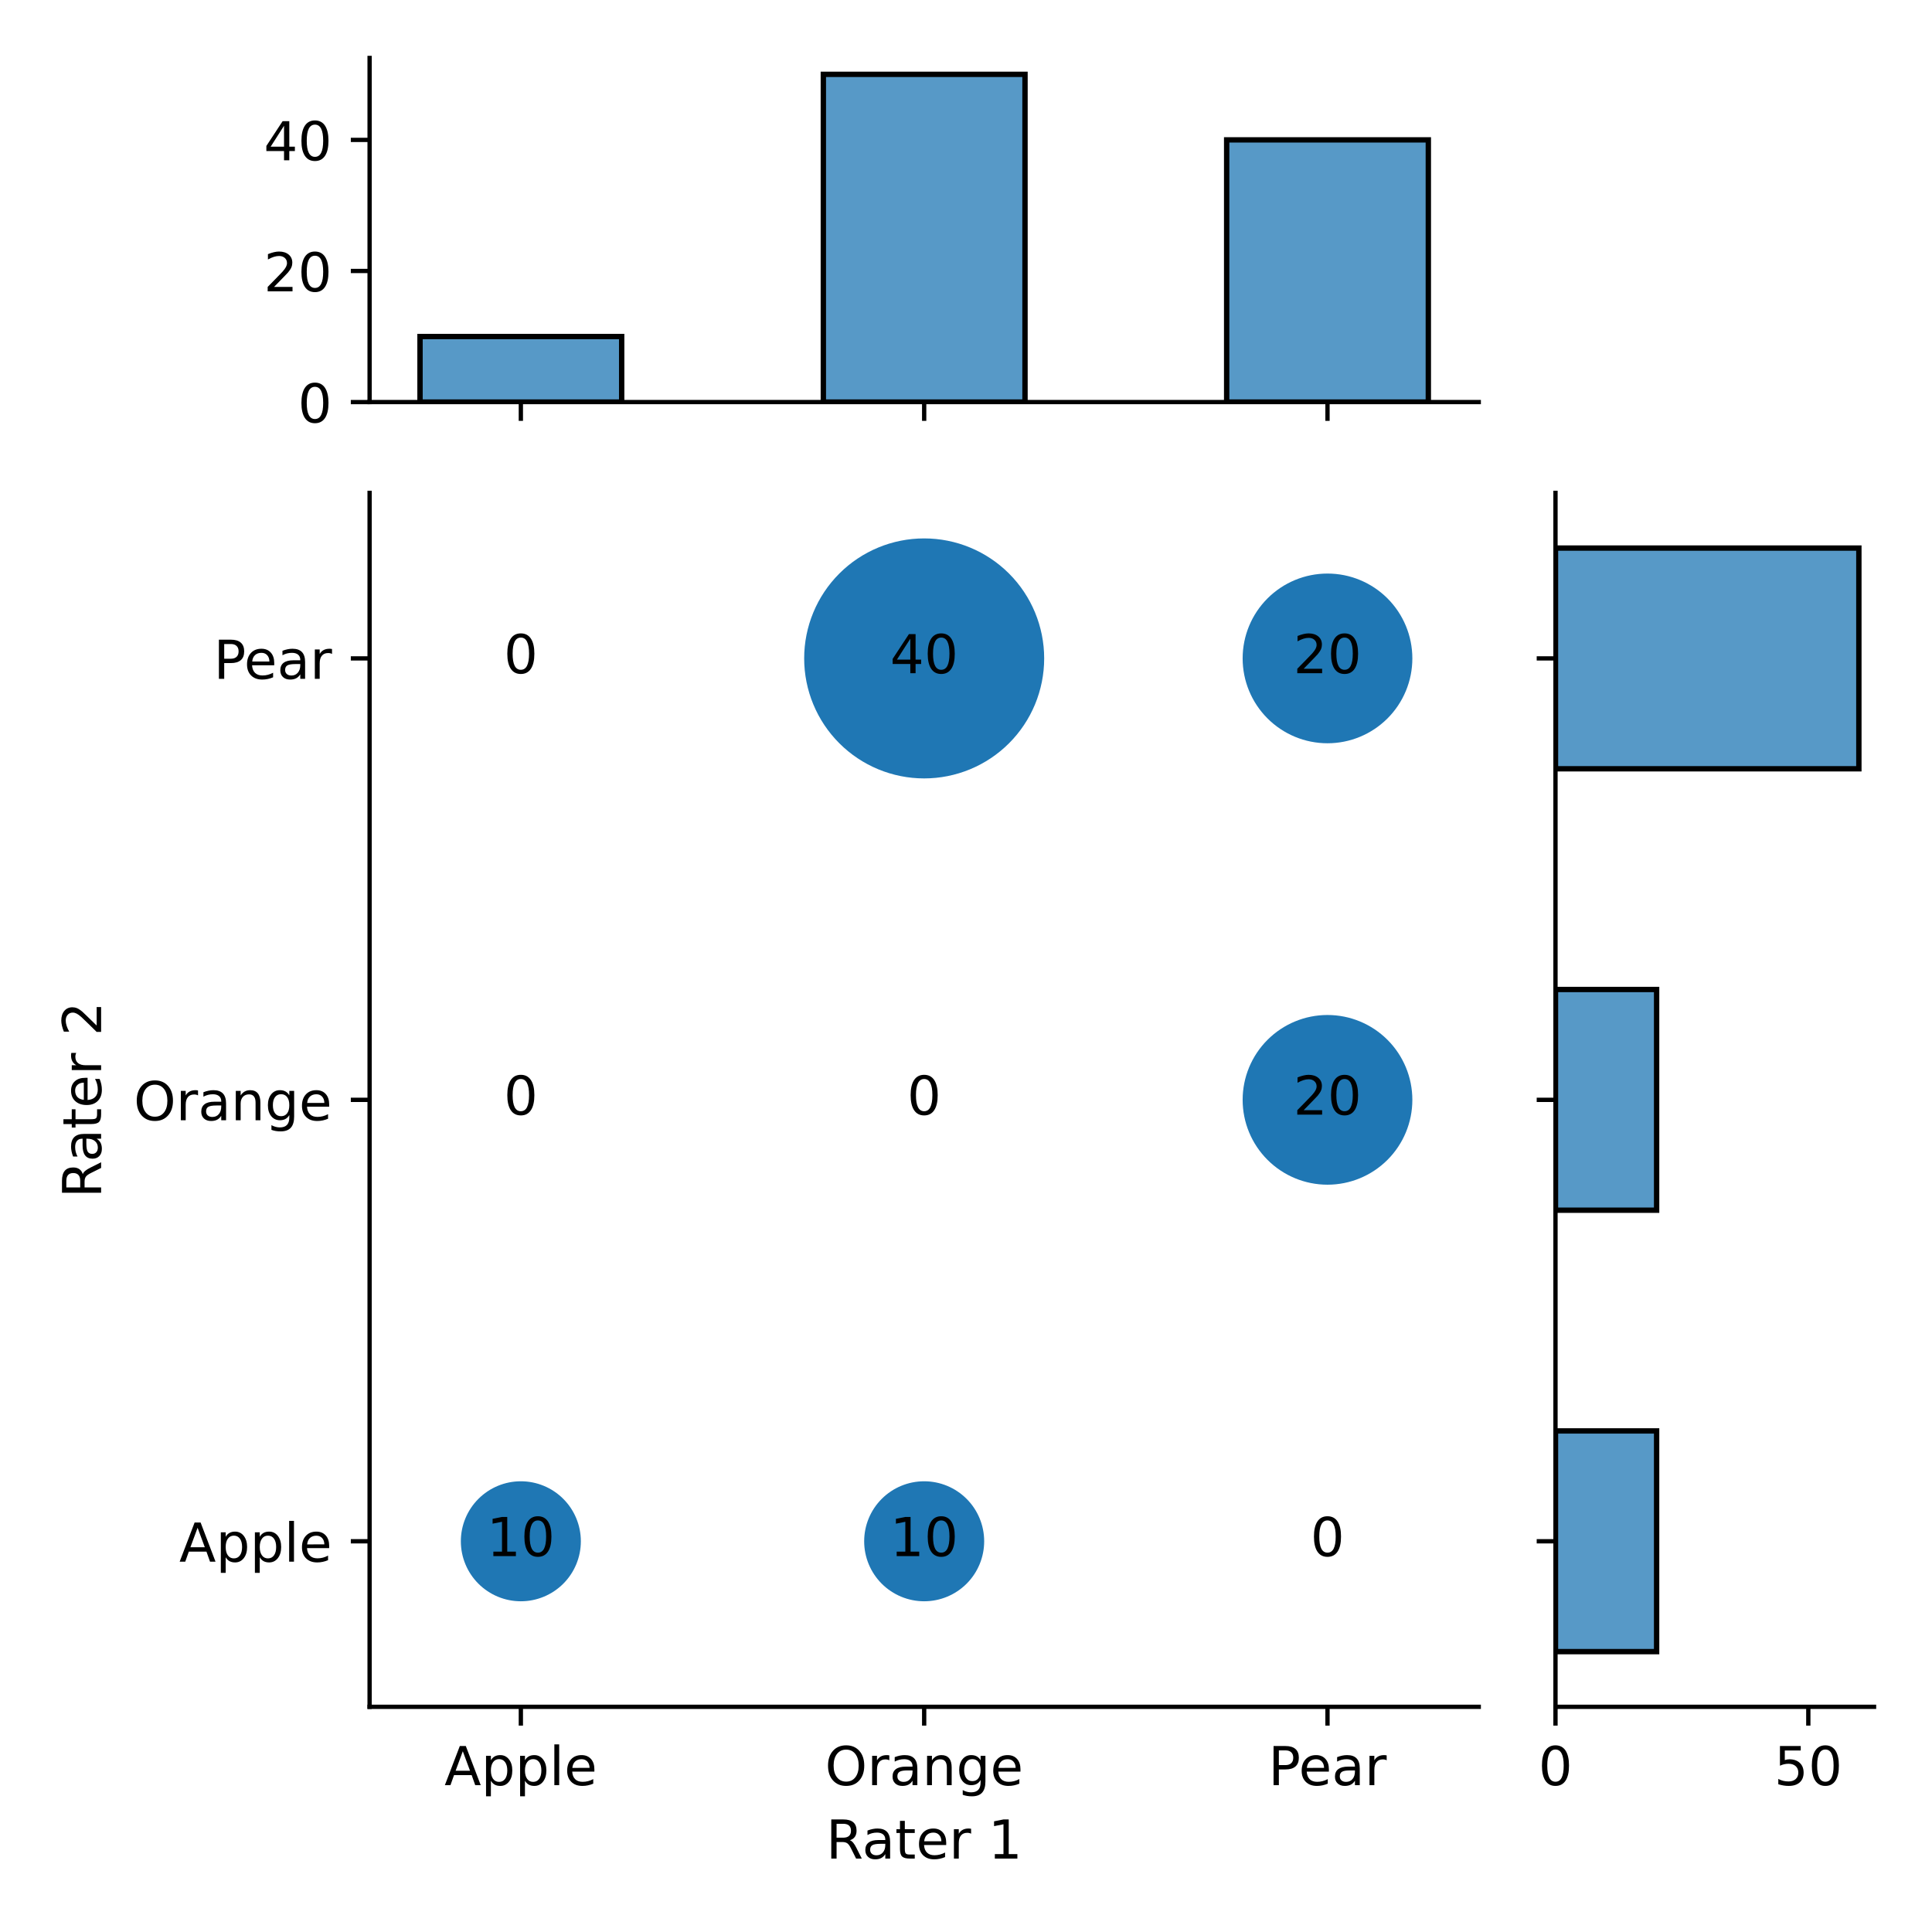
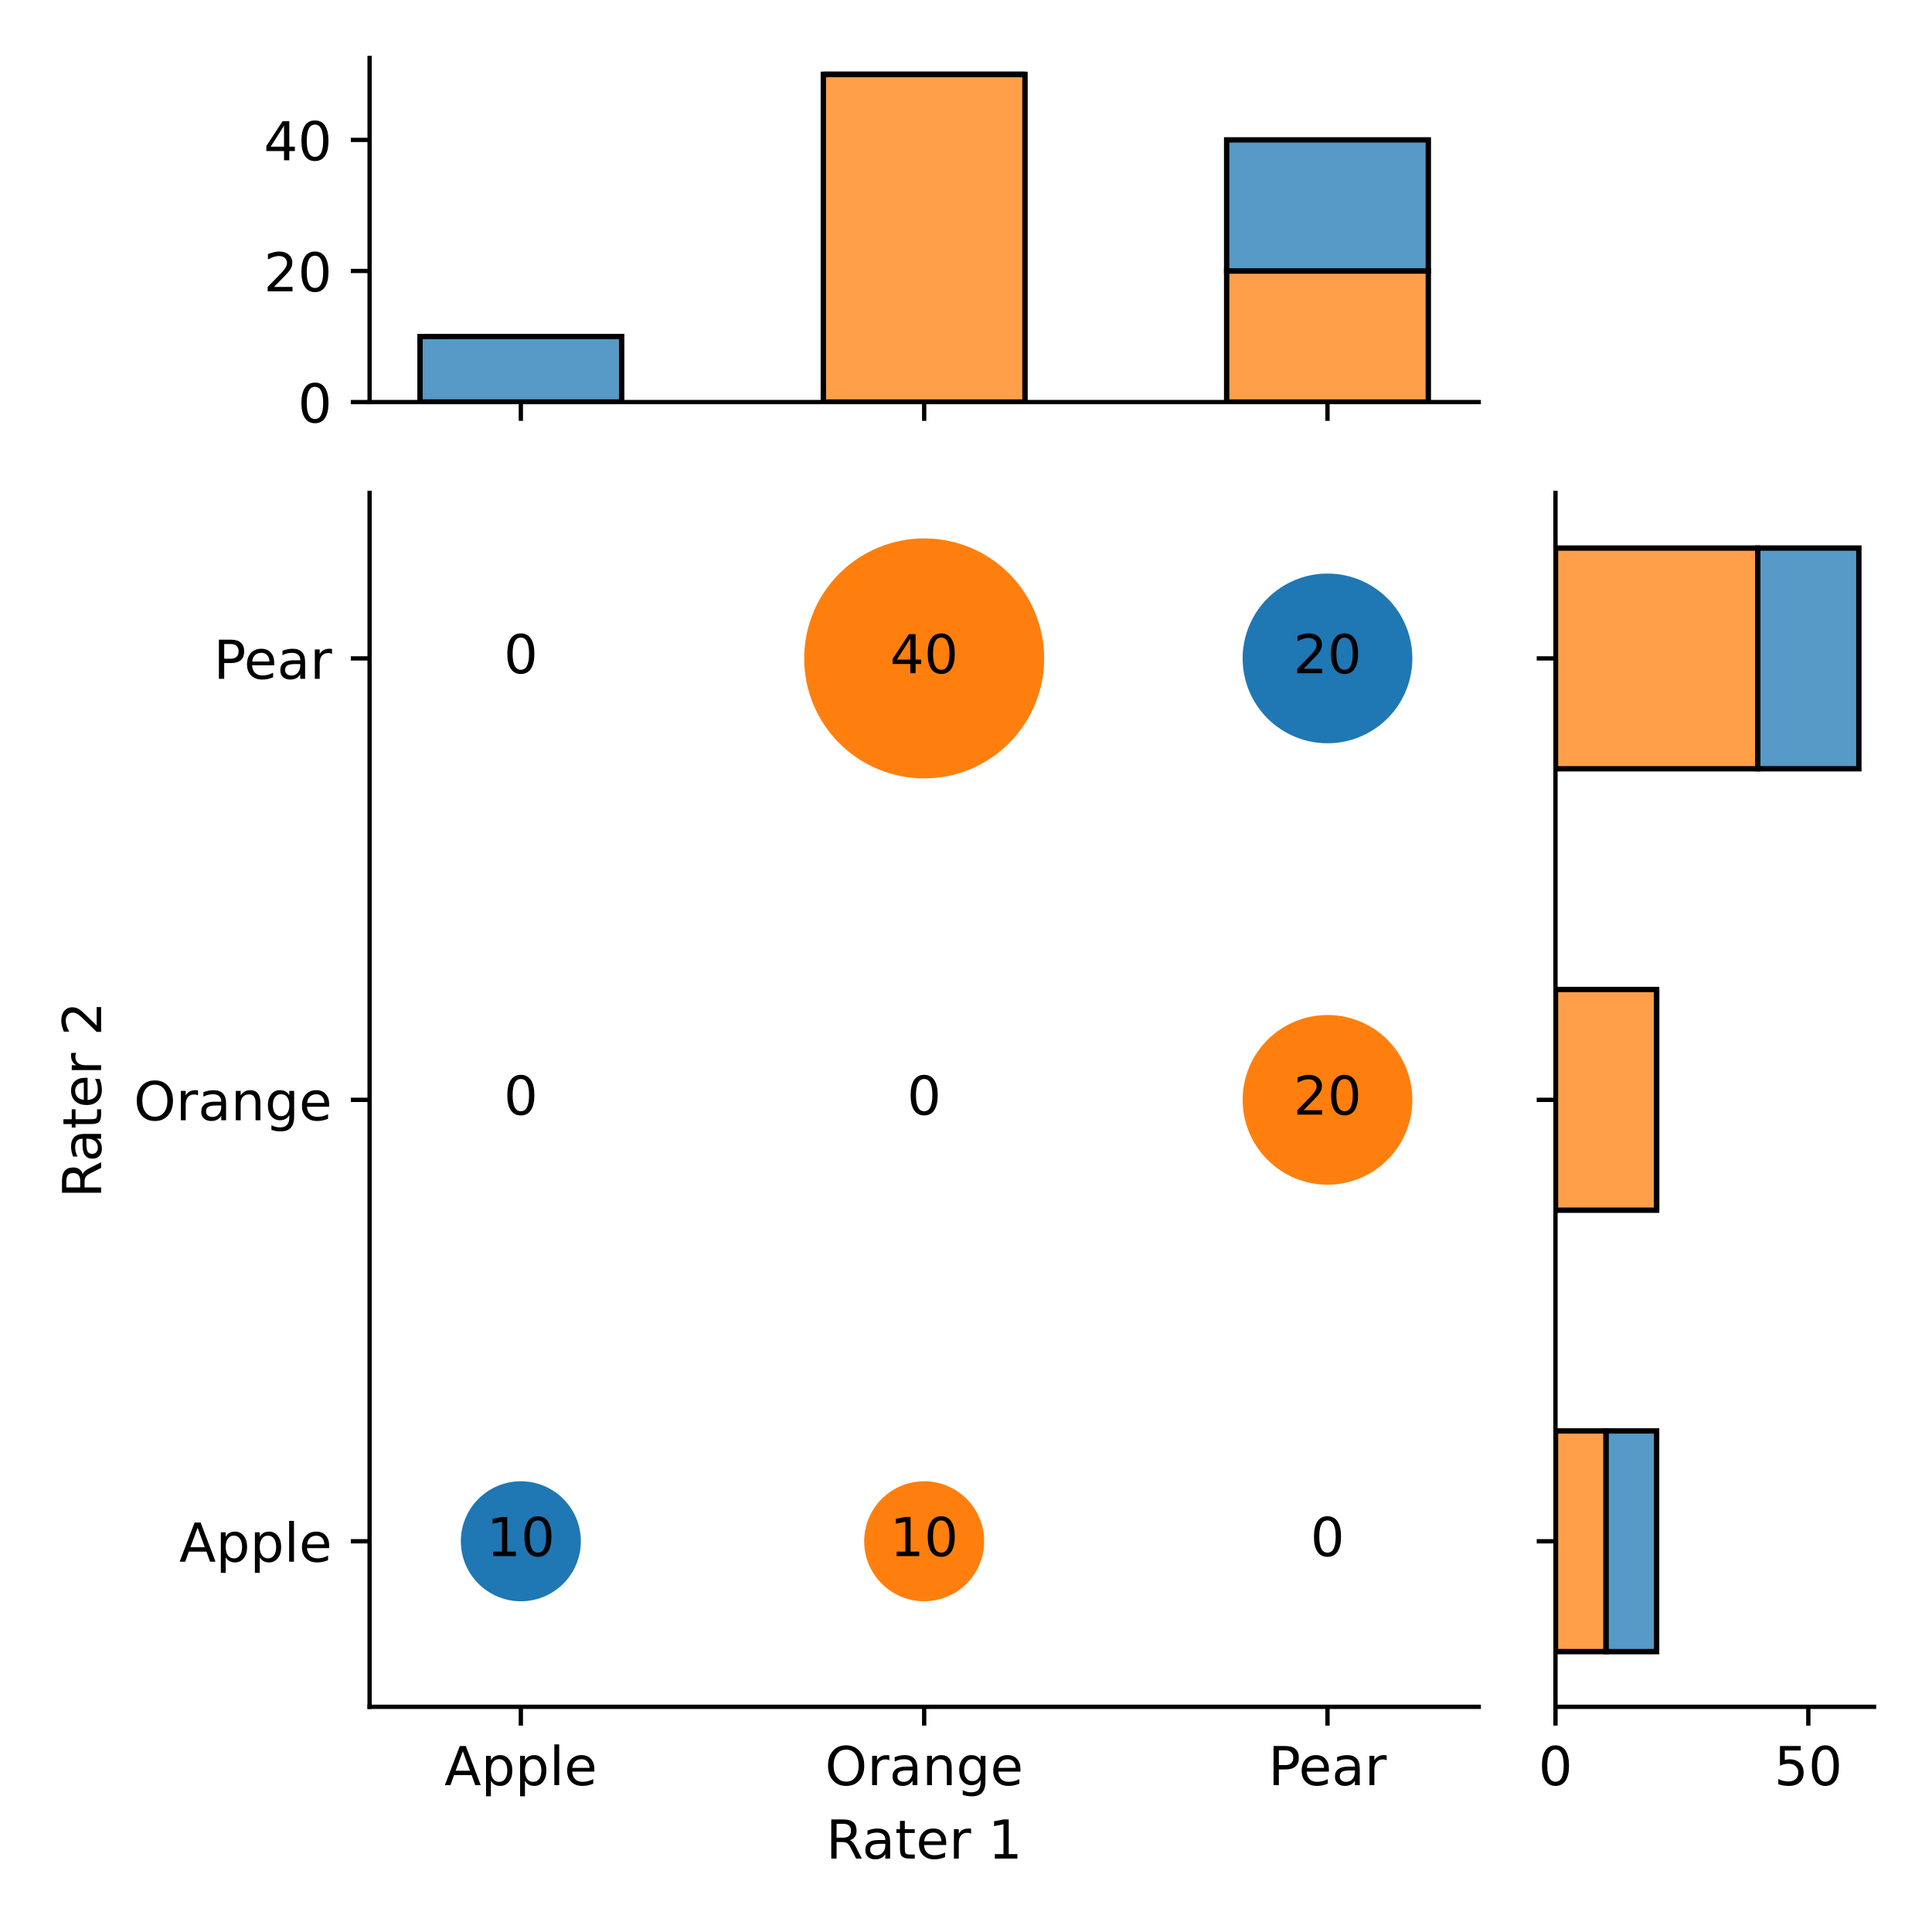
<svg xmlns="http://www.w3.org/2000/svg" xmlns:xlink="http://www.w3.org/1999/xlink" width="360pt" height="360pt" viewBox="0 0 360 360" version="1.1">
  <defs>
    <style type="text/css">*{stroke-linejoin: round; stroke-linecap: butt}</style>
  </defs>
  <g id="figure_1">
    <g id="patch_1">
      <path d="M 0 360  L 360 360  L 360 0  L 0 0  z " style="fill: #ffffff" />
    </g>
    <g id="axes_1">
      <g id="patch_2">
        <path d="M 68.87 318.04  L 275.543 318.04  L 275.543 91.84  L 68.87 91.84  z " style="fill: #ffffff" />
      </g>
      <g id="PathCollection_1">
-         <path d="M 97.053 298.375  C 100.018 298.375 102.862 297.197 104.958 295.1  C 107.055 293.004 108.233 290.16 108.233 287.195  C 108.233 284.229 107.055 281.385 104.958 279.289  C 102.862 277.192 100.018 276.014 97.053 276.014  C 94.088 276.014 91.244 277.192 89.147 279.289  C 87.05 281.385 85.872 284.229 85.872 287.195  C 85.872 290.16 87.05 293.004 89.147 295.1  C 91.244 297.197 94.088 298.375 97.053 298.375  z " clip-path="url(#p82ea4638d5)" style="fill: #1f77b4" />
-         <path d="M 97.053 204.94  C 97.053 204.94 97.053 204.94 97.053 204.94  C 97.053 204.94 97.053 204.94 97.053 204.94  C 97.053 204.94 97.053 204.94 97.053 204.94  C 97.053 204.94 97.053 204.94 97.053 204.94  C 97.053 204.94 97.053 204.94 97.053 204.94  C 97.053 204.94 97.053 204.94 97.053 204.94  C 97.053 204.94 97.053 204.94 97.053 204.94  C 97.053 204.94 97.053 204.94 97.053 204.94  z " clip-path="url(#p82ea4638d5)" style="fill: #1f77b4" />
-         <path d="M 97.053 122.685  C 97.053 122.685 97.053 122.685 97.053 122.685  C 97.053 122.685 97.053 122.685 97.053 122.685  C 97.053 122.685 97.053 122.685 97.053 122.685  C 97.053 122.685 97.053 122.685 97.053 122.685  C 97.053 122.685 97.053 122.685 97.053 122.685  C 97.053 122.685 97.053 122.685 97.053 122.685  C 97.053 122.685 97.053 122.685 97.053 122.685  C 97.053 122.685 97.053 122.685 97.053 122.685  z " clip-path="url(#p82ea4638d5)" style="fill: #1f77b4" />
-         <path d="M 172.206 298.375  C 175.171 298.375 178.015 297.197 180.112 295.1  C 182.209 293.004 183.387 290.16 183.387 287.195  C 183.387 284.229 182.209 281.385 180.112 279.289  C 178.015 277.192 175.171 276.014 172.206 276.014  C 169.241 276.014 166.397 277.192 164.301 279.289  C 162.204 281.385 161.026 284.229 161.026 287.195  C 161.026 290.16 162.204 293.004 164.301 295.1  C 166.397 297.197 169.241 298.375 172.206 298.375  z " clip-path="url(#p82ea4638d5)" style="fill: #1f77b4" />
-         <path d="M 172.206 204.94  C 172.206 204.94 172.206 204.94 172.206 204.94  C 172.206 204.94 172.206 204.94 172.206 204.94  C 172.206 204.94 172.206 204.94 172.206 204.94  C 172.206 204.94 172.206 204.94 172.206 204.94  C 172.206 204.94 172.206 204.94 172.206 204.94  C 172.206 204.94 172.206 204.94 172.206 204.94  C 172.206 204.94 172.206 204.94 172.206 204.94  C 172.206 204.94 172.206 204.94 172.206 204.94  z " clip-path="url(#p82ea4638d5)" style="fill: #1f77b4" />
-         <path d="M 172.206 145.046  C 178.136 145.046 183.824 142.69 188.018 138.497  C 192.211 134.304 194.567 128.616 194.567 122.685  C 194.567 116.755 192.211 111.067 188.018 106.874  C 183.824 102.681 178.136 100.325 172.206 100.325  C 166.276 100.325 160.588 102.681 156.395 106.874  C 152.202 111.067 149.846 116.755 149.846 122.685  C 149.846 128.616 152.202 134.304 156.395 138.497  C 160.588 142.69 166.276 145.046 172.206 145.046  z " clip-path="url(#p82ea4638d5)" style="fill: #1f77b4" />
-         <path d="M 247.36 287.195  C 247.36 287.195 247.36 287.195 247.36 287.195  C 247.36 287.195 247.36 287.195 247.36 287.195  C 247.36 287.195 247.36 287.195 247.36 287.195  C 247.36 287.195 247.36 287.195 247.36 287.195  C 247.36 287.195 247.36 287.195 247.36 287.195  C 247.36 287.195 247.36 287.195 247.36 287.195  C 247.36 287.195 247.36 287.195 247.36 287.195  C 247.36 287.195 247.36 287.195 247.36 287.195  z " clip-path="url(#p82ea4638d5)" style="fill: #1f77b4" />
-         <path d="M 247.36 220.751  C 251.553 220.751 255.575 219.085 258.54 216.12  C 261.505 213.155 263.171 209.133 263.171 204.94  C 263.171 200.747 261.505 196.725 258.54 193.76  C 255.575 190.795 251.553 189.129 247.36 189.129  C 243.167 189.129 239.145 190.795 236.18 193.76  C 233.214 196.725 231.548 200.747 231.548 204.94  C 231.548 209.133 233.214 213.155 236.18 216.12  C 239.145 219.085 243.167 220.751 247.36 220.751  z " clip-path="url(#p82ea4638d5)" style="fill: #1f77b4" />
-         <path d="M 247.36 138.497  C 251.553 138.497 255.575 136.831 258.54 133.866  C 261.505 130.901 263.171 126.879 263.171 122.685  C 263.171 118.492 261.505 114.47 258.54 111.505  C 255.575 108.54 251.553 106.874 247.36 106.874  C 243.167 106.874 239.145 108.54 236.18 111.505  C 233.214 114.47 231.548 118.492 231.548 122.685  C 231.548 126.879 233.214 130.901 236.18 133.866  C 239.145 136.831 243.167 138.497 247.36 138.497  z " clip-path="url(#p82ea4638d5)" style="fill: #1f77b4" />
+         <path d="M 97.053 298.375  C 100.018 298.375 102.862 297.197 104.958 295.1  C 107.055 293.004 108.233 290.16 108.233 287.195  C 108.233 284.229 107.055 281.385 104.958 279.289  C 102.862 277.192 100.018 276.014 97.053 276.014  C 94.088 276.014 91.244 277.192 89.147 279.289  C 87.05 281.385 85.872 284.229 85.872 287.195  C 85.872 290.16 87.05 293.004 89.147 295.1  C 91.244 297.197 94.088 298.375 97.053 298.375  z " clip-path="url(#pef5725b1a5)" style="fill: #1f77b4" />
+         <path d="M 97.053 204.94  C 97.053 204.94 97.053 204.94 97.053 204.94  C 97.053 204.94 97.053 204.94 97.053 204.94  C 97.053 204.94 97.053 204.94 97.053 204.94  C 97.053 204.94 97.053 204.94 97.053 204.94  C 97.053 204.94 97.053 204.94 97.053 204.94  C 97.053 204.94 97.053 204.94 97.053 204.94  C 97.053 204.94 97.053 204.94 97.053 204.94  C 97.053 204.94 97.053 204.94 97.053 204.94  z " clip-path="url(#pef5725b1a5)" style="fill: #ff7f0e" />
+         <path d="M 97.053 122.685  C 97.053 122.685 97.053 122.685 97.053 122.685  C 97.053 122.685 97.053 122.685 97.053 122.685  C 97.053 122.685 97.053 122.685 97.053 122.685  C 97.053 122.685 97.053 122.685 97.053 122.685  C 97.053 122.685 97.053 122.685 97.053 122.685  C 97.053 122.685 97.053 122.685 97.053 122.685  C 97.053 122.685 97.053 122.685 97.053 122.685  C 97.053 122.685 97.053 122.685 97.053 122.685  z " clip-path="url(#pef5725b1a5)" style="fill: #ff7f0e" />
+         <path d="M 172.206 298.375  C 175.171 298.375 178.015 297.197 180.112 295.1  C 182.209 293.004 183.387 290.16 183.387 287.195  C 183.387 284.229 182.209 281.385 180.112 279.289  C 178.015 277.192 175.171 276.014 172.206 276.014  C 169.241 276.014 166.397 277.192 164.301 279.289  C 162.204 281.385 161.026 284.229 161.026 287.195  C 161.026 290.16 162.204 293.004 164.301 295.1  C 166.397 297.197 169.241 298.375 172.206 298.375  z " clip-path="url(#pef5725b1a5)" style="fill: #ff7f0e" />
+         <path d="M 172.206 204.94  C 172.206 204.94 172.206 204.94 172.206 204.94  C 172.206 204.94 172.206 204.94 172.206 204.94  C 172.206 204.94 172.206 204.94 172.206 204.94  C 172.206 204.94 172.206 204.94 172.206 204.94  C 172.206 204.94 172.206 204.94 172.206 204.94  C 172.206 204.94 172.206 204.94 172.206 204.94  C 172.206 204.94 172.206 204.94 172.206 204.94  C 172.206 204.94 172.206 204.94 172.206 204.94  z " clip-path="url(#pef5725b1a5)" style="fill: #1f77b4" />
+         <path d="M 172.206 145.046  C 178.136 145.046 183.824 142.69 188.018 138.497  C 192.211 134.304 194.567 128.616 194.567 122.685  C 194.567 116.755 192.211 111.067 188.018 106.874  C 183.824 102.681 178.136 100.325 172.206 100.325  C 166.276 100.325 160.588 102.681 156.395 106.874  C 152.202 111.067 149.846 116.755 149.846 122.685  C 149.846 128.616 152.202 134.304 156.395 138.497  C 160.588 142.69 166.276 145.046 172.206 145.046  z " clip-path="url(#pef5725b1a5)" style="fill: #ff7f0e" />
+         <path d="M 247.36 287.195  C 247.36 287.195 247.36 287.195 247.36 287.195  C 247.36 287.195 247.36 287.195 247.36 287.195  C 247.36 287.195 247.36 287.195 247.36 287.195  C 247.36 287.195 247.36 287.195 247.36 287.195  C 247.36 287.195 247.36 287.195 247.36 287.195  C 247.36 287.195 247.36 287.195 247.36 287.195  C 247.36 287.195 247.36 287.195 247.36 287.195  C 247.36 287.195 247.36 287.195 247.36 287.195  z " clip-path="url(#pef5725b1a5)" style="fill: #ff7f0e" />
+         <path d="M 247.36 220.751  C 251.553 220.751 255.575 219.085 258.54 216.12  C 261.505 213.155 263.171 209.133 263.171 204.94  C 263.171 200.747 261.505 196.725 258.54 193.76  C 255.575 190.795 251.553 189.129 247.36 189.129  C 243.167 189.129 239.145 190.795 236.18 193.76  C 233.214 196.725 231.548 200.747 231.548 204.94  C 231.548 209.133 233.214 213.155 236.18 216.12  C 239.145 219.085 243.167 220.751 247.36 220.751  z " clip-path="url(#pef5725b1a5)" style="fill: #ff7f0e" />
+         <path d="M 247.36 138.497  C 251.553 138.497 255.575 136.831 258.54 133.866  C 261.505 130.901 263.171 126.879 263.171 122.685  C 263.171 118.492 261.505 114.47 258.54 111.505  C 255.575 108.54 251.553 106.874 247.36 106.874  C 243.167 106.874 239.145 108.54 236.18 111.505  C 233.214 114.47 231.548 118.492 231.548 122.685  C 231.548 126.879 233.214 130.901 236.18 133.866  C 239.145 136.831 243.167 138.497 247.36 138.497  z " clip-path="url(#pef5725b1a5)" style="fill: #1f77b4" />
      </g>
      <g id="matplotlib.axis_1">
        <g id="xtick_1">
          <g id="line2d_1">
            <defs>
-               <path id="m5f9ae53890" d="M 0 0  L 0 3.5  " style="stroke: #000000; stroke-width: 0.8" />
+               <path id="mf769435745" d="M 0 0  L 0 3.5  " style="stroke: #000000; stroke-width: 0.8" />
            </defs>
            <g>
-               <use xlink:href="#m5f9ae53890" x="97.053" y="318.04" style="stroke: #000000; stroke-width: 0.8" />
+               <use xlink:href="#mf769435745" x="97.053" y="318.04" style="stroke: #000000; stroke-width: 0.8" />
            </g>
          </g>
          <g id="text_1">
            <g transform="translate(82.81824 332.6384) scale(0.1 -0.1)">
              <defs>
                <path id="DejaVuSans-41" d="M 2188 4044  L 1331 1722  L 3047 1722  L 2188 4044  z M 1831 4666  L 2547 4666  L 4325 0  L 3669 0  L 3244 1197  L 1141 1197  L 716 0  L 50 0  L 1831 4666  z " transform="scale(0.015625)" />
                <path id="DejaVuSans-70" d="M 1159 525  L 1159 -1331  L 581 -1331  L 581 3500  L 1159 3500  L 1159 2969  Q 1341 3281 1617 3432  Q 1894 3584 2278 3584  Q 2916 3584 3314 3078  Q 3713 2572 3713 1747  Q 3713 922 3314 415  Q 2916 -91 2278 -91  Q 1894 -91 1617 61  Q 1341 213 1159 525  z M 3116 1747  Q 3116 2381 2855 2742  Q 2594 3103 2138 3103  Q 1681 3103 1420 2742  Q 1159 2381 1159 1747  Q 1159 1113 1420 752  Q 1681 391 2138 391  Q 2594 391 2855 752  Q 3116 1113 3116 1747  z " transform="scale(0.015625)" />
                <path id="DejaVuSans-6c" d="M 603 4863  L 1178 4863  L 1178 0  L 603 0  L 603 4863  z " transform="scale(0.015625)" />
                <path id="DejaVuSans-65" d="M 3597 1894  L 3597 1613  L 953 1613  Q 991 1019 1311 708  Q 1631 397 2203 397  Q 2534 397 2845 478  Q 3156 559 3463 722  L 3463 178  Q 3153 47 2828 -22  Q 2503 -91 2169 -91  Q 1331 -91 842 396  Q 353 884 353 1716  Q 353 2575 817 3079  Q 1281 3584 2069 3584  Q 2775 3584 3186 3129  Q 3597 2675 3597 1894  z M 3022 2063  Q 3016 2534 2758 2815  Q 2500 3097 2075 3097  Q 1594 3097 1305 2825  Q 1016 2553 972 2059  L 3022 2063  z " transform="scale(0.015625)" />
              </defs>
              <use xlink:href="#DejaVuSans-41" />
              <use xlink:href="#DejaVuSans-70" x="68.408" />
              <use xlink:href="#DejaVuSans-70" x="131.885" />
              <use xlink:href="#DejaVuSans-6c" x="195.361" />
              <use xlink:href="#DejaVuSans-65" x="223.145" />
            </g>
          </g>
        </g>
        <g id="xtick_2">
          <g id="line2d_2">
            <g>
-               <use xlink:href="#m5f9ae53890" x="172.206" y="318.04" style="stroke: #000000; stroke-width: 0.8" />
+               <use xlink:href="#mf769435745" x="172.206" y="318.04" style="stroke: #000000; stroke-width: 0.8" />
            </g>
          </g>
          <g id="text_2">
            <g transform="translate(153.7312 332.6384) scale(0.1 -0.1)">
              <defs>
                <path id="DejaVuSans-4f" d="M 2522 4238  Q 1834 4238 1429 3725  Q 1025 3213 1025 2328  Q 1025 1447 1429 934  Q 1834 422 2522 422  Q 3209 422 3611 934  Q 4013 1447 4013 2328  Q 4013 3213 3611 3725  Q 3209 4238 2522 4238  z M 2522 4750  Q 3503 4750 4090 4092  Q 4678 3434 4678 2328  Q 4678 1225 4090 567  Q 3503 -91 2522 -91  Q 1538 -91 948 565  Q 359 1222 359 2328  Q 359 3434 948 4092  Q 1538 4750 2522 4750  z " transform="scale(0.015625)" />
                <path id="DejaVuSans-72" d="M 2631 2963  Q 2534 3019 2420 3045  Q 2306 3072 2169 3072  Q 1681 3072 1420 2755  Q 1159 2438 1159 1844  L 1159 0  L 581 0  L 581 3500  L 1159 3500  L 1159 2956  Q 1341 3275 1631 3429  Q 1922 3584 2338 3584  Q 2397 3584 2469 3576  Q 2541 3569 2628 3553  L 2631 2963  z " transform="scale(0.015625)" />
                <path id="DejaVuSans-61" d="M 2194 1759  Q 1497 1759 1228 1600  Q 959 1441 959 1056  Q 959 750 1161 570  Q 1363 391 1709 391  Q 2188 391 2477 730  Q 2766 1069 2766 1631  L 2766 1759  L 2194 1759  z M 3341 1997  L 3341 0  L 2766 0  L 2766 531  Q 2569 213 2275 61  Q 1981 -91 1556 -91  Q 1019 -91 701 211  Q 384 513 384 1019  Q 384 1609 779 1909  Q 1175 2209 1959 2209  L 2766 2209  L 2766 2266  Q 2766 2663 2505 2880  Q 2244 3097 1772 3097  Q 1472 3097 1187 3025  Q 903 2953 641 2809  L 641 3341  Q 956 3463 1253 3523  Q 1550 3584 1831 3584  Q 2591 3584 2966 3190  Q 3341 2797 3341 1997  z " transform="scale(0.015625)" />
                <path id="DejaVuSans-6e" d="M 3513 2113  L 3513 0  L 2938 0  L 2938 2094  Q 2938 2591 2744 2837  Q 2550 3084 2163 3084  Q 1697 3084 1428 2787  Q 1159 2491 1159 1978  L 1159 0  L 581 0  L 581 3500  L 1159 3500  L 1159 2956  Q 1366 3272 1645 3428  Q 1925 3584 2291 3584  Q 2894 3584 3203 3211  Q 3513 2838 3513 2113  z " transform="scale(0.015625)" />
                <path id="DejaVuSans-67" d="M 2906 1791  Q 2906 2416 2648 2759  Q 2391 3103 1925 3103  Q 1463 3103 1205 2759  Q 947 2416 947 1791  Q 947 1169 1205 825  Q 1463 481 1925 481  Q 2391 481 2648 825  Q 2906 1169 2906 1791  z M 3481 434  Q 3481 -459 3084 -895  Q 2688 -1331 1869 -1331  Q 1566 -1331 1297 -1286  Q 1028 -1241 775 -1147  L 775 -588  Q 1028 -725 1275 -790  Q 1522 -856 1778 -856  Q 2344 -856 2625 -561  Q 2906 -266 2906 331  L 2906 616  Q 2728 306 2450 153  Q 2172 0 1784 0  Q 1141 0 747 490  Q 353 981 353 1791  Q 353 2603 747 3093  Q 1141 3584 1784 3584  Q 2172 3584 2450 3431  Q 2728 3278 2906 2969  L 2906 3500  L 3481 3500  L 3481 434  z " transform="scale(0.015625)" />
              </defs>
              <use xlink:href="#DejaVuSans-4f" />
              <use xlink:href="#DejaVuSans-72" x="78.711" />
              <use xlink:href="#DejaVuSans-61" x="119.824" />
              <use xlink:href="#DejaVuSans-6e" x="181.104" />
              <use xlink:href="#DejaVuSans-67" x="244.482" />
              <use xlink:href="#DejaVuSans-65" x="307.959" />
            </g>
          </g>
        </g>
        <g id="xtick_3">
          <g id="line2d_3">
            <g>
-               <use xlink:href="#m5f9ae53890" x="247.36" y="318.04" style="stroke: #000000; stroke-width: 0.8" />
+               <use xlink:href="#mf769435745" x="247.36" y="318.04" style="stroke: #000000; stroke-width: 0.8" />
            </g>
          </g>
          <g id="text_3">
            <g transform="translate(236.3302 332.6384) scale(0.1 -0.1)">
              <defs>
                <path id="DejaVuSans-50" d="M 1259 4147  L 1259 2394  L 2053 2394  Q 2494 2394 2734 2622  Q 2975 2850 2975 3272  Q 2975 3691 2734 3919  Q 2494 4147 2053 4147  L 1259 4147  z M 628 4666  L 2053 4666  Q 2838 4666 3239 4311  Q 3641 3956 3641 3272  Q 3641 2581 3239 2228  Q 2838 1875 2053 1875  L 1259 1875  L 1259 0  L 628 0  L 628 4666  z " transform="scale(0.015625)" />
              </defs>
              <use xlink:href="#DejaVuSans-50" />
              <use xlink:href="#DejaVuSans-65" x="56.678" />
              <use xlink:href="#DejaVuSans-61" x="118.201" />
              <use xlink:href="#DejaVuSans-72" x="179.48" />
            </g>
          </g>
        </g>
        <g id="text_4">
          <g transform="translate(153.918 346.3166) scale(0.1 -0.1)">
            <defs>
              <path id="DejaVuSans-52" d="M 2841 2188  Q 3044 2119 3236 1894  Q 3428 1669 3622 1275  L 4263 0  L 3584 0  L 2988 1197  Q 2756 1666 2539 1819  Q 2322 1972 1947 1972  L 1259 1972  L 1259 0  L 628 0  L 628 4666  L 2053 4666  Q 2853 4666 3247 4331  Q 3641 3997 3641 3322  Q 3641 2881 3436 2590  Q 3231 2300 2841 2188  z M 1259 4147  L 1259 2491  L 2053 2491  Q 2509 2491 2742 2702  Q 2975 2913 2975 3322  Q 2975 3731 2742 3939  Q 2509 4147 2053 4147  L 1259 4147  z " transform="scale(0.015625)" />
              <path id="DejaVuSans-74" d="M 1172 4494  L 1172 3500  L 2356 3500  L 2356 3053  L 1172 3053  L 1172 1153  Q 1172 725 1289 603  Q 1406 481 1766 481  L 2356 481  L 2356 0  L 1766 0  Q 1100 0 847 248  Q 594 497 594 1153  L 594 3053  L 172 3053  L 172 3500  L 594 3500  L 594 4494  L 1172 4494  z " transform="scale(0.015625)" />
              <path id="DejaVuSans-20" transform="scale(0.015625)" />
              <path id="DejaVuSans-31" d="M 794 531  L 1825 531  L 1825 4091  L 703 3866  L 703 4441  L 1819 4666  L 2450 4666  L 2450 531  L 3481 531  L 3481 0  L 794 0  L 794 531  z " transform="scale(0.015625)" />
            </defs>
            <use xlink:href="#DejaVuSans-52" />
            <use xlink:href="#DejaVuSans-61" x="67.232" />
            <use xlink:href="#DejaVuSans-74" x="128.512" />
            <use xlink:href="#DejaVuSans-65" x="167.721" />
            <use xlink:href="#DejaVuSans-72" x="229.244" />
            <use xlink:href="#DejaVuSans-20" x="270.357" />
            <use xlink:href="#DejaVuSans-31" x="302.145" />
          </g>
        </g>
      </g>
      <g id="matplotlib.axis_2">
        <g id="ytick_1">
          <g id="line2d_4">
            <defs>
-               <path id="mb5741c1186" d="M 0 0  L -3.5 0  " style="stroke: #000000; stroke-width: 0.8" />
+               <path id="m91b263c1e1" d="M 0 0  L -3.5 0  " style="stroke: #000000; stroke-width: 0.8" />
            </defs>
            <g>
-               <use xlink:href="#mb5741c1186" x="68.87" y="287.195" style="stroke: #000000; stroke-width: 0.8" />
+               <use xlink:href="#m91b263c1e1" x="68.87" y="287.195" style="stroke: #000000; stroke-width: 0.8" />
            </g>
          </g>
          <g id="text_5">
            <g transform="translate(33.40125 290.9938) scale(0.1 -0.1)">
              <use xlink:href="#DejaVuSans-41" />
              <use xlink:href="#DejaVuSans-70" x="68.408" />
              <use xlink:href="#DejaVuSans-70" x="131.885" />
              <use xlink:href="#DejaVuSans-6c" x="195.361" />
              <use xlink:href="#DejaVuSans-65" x="223.145" />
            </g>
          </g>
        </g>
        <g id="ytick_2">
          <g id="line2d_5">
            <g>
-               <use xlink:href="#mb5741c1186" x="68.87" y="204.94" style="stroke: #000000; stroke-width: 0.8" />
+               <use xlink:href="#m91b263c1e1" x="68.87" y="204.94" style="stroke: #000000; stroke-width: 0.8" />
            </g>
          </g>
          <g id="text_6">
            <g transform="translate(24.92 208.7392) scale(0.1 -0.1)">
              <use xlink:href="#DejaVuSans-4f" />
              <use xlink:href="#DejaVuSans-72" x="78.711" />
              <use xlink:href="#DejaVuSans-61" x="119.824" />
              <use xlink:href="#DejaVuSans-6e" x="181.104" />
              <use xlink:href="#DejaVuSans-67" x="244.482" />
              <use xlink:href="#DejaVuSans-65" x="307.959" />
            </g>
          </g>
        </g>
        <g id="ytick_3">
          <g id="line2d_6">
            <g>
-               <use xlink:href="#mb5741c1186" x="68.87" y="122.685" style="stroke: #000000; stroke-width: 0.8" />
+               <use xlink:href="#m91b263c1e1" x="68.87" y="122.685" style="stroke: #000000; stroke-width: 0.8" />
            </g>
          </g>
          <g id="text_7">
            <g transform="translate(39.81063 126.4847) scale(0.1 -0.1)">
              <use xlink:href="#DejaVuSans-50" />
              <use xlink:href="#DejaVuSans-65" x="56.678" />
              <use xlink:href="#DejaVuSans-61" x="118.201" />
              <use xlink:href="#DejaVuSans-72" x="179.48" />
            </g>
          </g>
        </g>
        <g id="text_8">
          <g transform="translate(18.84031 223.2283) rotate(-90) scale(0.1 -0.1)">
            <defs>
              <path id="DejaVuSans-32" d="M 1228 531  L 3431 531  L 3431 0  L 469 0  L 469 531  Q 828 903 1448 1529  Q 2069 2156 2228 2338  Q 2531 2678 2651 2914  Q 2772 3150 2772 3378  Q 2772 3750 2511 3984  Q 2250 4219 1831 4219  Q 1534 4219 1204 4116  Q 875 4013 500 3803  L 500 4441  Q 881 4594 1212 4672  Q 1544 4750 1819 4750  Q 2544 4750 2975 4387  Q 3406 4025 3406 3419  Q 3406 3131 3298 2873  Q 3191 2616 2906 2266  Q 2828 2175 2409 1742  Q 1991 1309 1228 531  z " transform="scale(0.015625)" />
            </defs>
            <use xlink:href="#DejaVuSans-52" />
            <use xlink:href="#DejaVuSans-61" x="67.232" />
            <use xlink:href="#DejaVuSans-74" x="128.512" />
            <use xlink:href="#DejaVuSans-65" x="167.721" />
            <use xlink:href="#DejaVuSans-72" x="229.244" />
            <use xlink:href="#DejaVuSans-20" x="270.357" />
            <use xlink:href="#DejaVuSans-32" x="302.145" />
          </g>
        </g>
      </g>
      <g id="patch_3">
        <path d="M 68.87 318.04  L 68.87 91.84  " style="fill: none; stroke: #000000; stroke-width: 0.8; stroke-linejoin: miter; stroke-linecap: square" />
      </g>
      <g id="patch_4">
        <path d="M 68.87 318.04  L 275.543 318.04  " style="fill: none; stroke: #000000; stroke-width: 0.8; stroke-linejoin: miter; stroke-linecap: square" />
      </g>
      <g id="text_9">
        <g transform="translate(90.69011 289.9539) scale(0.1 -0.1)">
          <defs>
            <path id="DejaVuSans-30" d="M 2034 4250  Q 1547 4250 1301 3770  Q 1056 3291 1056 2328  Q 1056 1369 1301 889  Q 1547 409 2034 409  Q 2525 409 2770 889  Q 3016 1369 3016 2328  Q 3016 3291 2770 3770  Q 2525 4250 2034 4250  z M 2034 4750  Q 2819 4750 3233 4129  Q 3647 3509 3647 2328  Q 3647 1150 3233 529  Q 2819 -91 2034 -91  Q 1250 -91 836 529  Q 422 1150 422 2328  Q 422 3509 836 4129  Q 1250 4750 2034 4750  z " transform="scale(0.015625)" />
          </defs>
          <use xlink:href="#DejaVuSans-31" />
          <use xlink:href="#DejaVuSans-30" x="63.623" />
        </g>
      </g>
      <g id="text_10">
        <g transform="translate(93.87136 207.6994) scale(0.1 -0.1)">
          <use xlink:href="#DejaVuSans-30" />
        </g>
      </g>
      <g id="text_11">
        <g transform="translate(93.87136 125.4448) scale(0.1 -0.1)">
          <use xlink:href="#DejaVuSans-30" />
        </g>
      </g>
      <g id="text_12">
        <g transform="translate(165.8438 289.9539) scale(0.1 -0.1)">
          <use xlink:href="#DejaVuSans-31" />
          <use xlink:href="#DejaVuSans-30" x="63.623" />
        </g>
      </g>
      <g id="text_13">
        <g transform="translate(169.025 207.6994) scale(0.1 -0.1)">
          <use xlink:href="#DejaVuSans-30" />
        </g>
      </g>
      <g id="text_14">
        <g transform="translate(165.8438 125.4448) scale(0.1 -0.1)">
          <defs>
            <path id="DejaVuSans-34" d="M 2419 4116  L 825 1625  L 2419 1625  L 2419 4116  z M 2253 4666  L 3047 4666  L 3047 1625  L 3713 1625  L 3713 1100  L 3047 1100  L 3047 0  L 2419 0  L 2419 1100  L 313 1100  L 313 1709  L 2253 4666  z " transform="scale(0.015625)" />
          </defs>
          <use xlink:href="#DejaVuSans-34" />
          <use xlink:href="#DejaVuSans-30" x="63.623" />
        </g>
      </g>
      <g id="text_15">
        <g transform="translate(244.1786 289.9539) scale(0.1 -0.1)">
          <use xlink:href="#DejaVuSans-30" />
        </g>
      </g>
      <g id="text_16">
        <g transform="translate(240.9974 207.6994) scale(0.1 -0.1)">
          <use xlink:href="#DejaVuSans-32" />
          <use xlink:href="#DejaVuSans-30" x="63.623" />
        </g>
      </g>
      <g id="text_17">
        <g transform="translate(240.9974 125.4448) scale(0.1 -0.1)">
          <use xlink:href="#DejaVuSans-32" />
          <use xlink:href="#DejaVuSans-30" x="63.623" />
        </g>
      </g>
    </g>
    <g id="axes_2">
      <g id="patch_5">
        <path d="M 68.87 74.92  L 275.543 74.92  L 275.543 10.8  L 68.87 10.8  z " style="fill: #ffffff" />
      </g>
      <g id="patch_6">
-         <path d="M 78.264 74.92  L 115.841 74.92  L 115.841 62.707  L 78.264 62.707  z " clip-path="url(#pa7db8f5f21)" style="fill: #1f77b4; fill-opacity: 0.75; stroke: #000000; stroke-linejoin: miter" />
+         <path d="M 78.264 74.92  L 115.841 74.92  L 115.841 74.92  L 78.264 74.92  z " clip-path="url(#p24a948858c)" style="fill: #ff7f0e; fill-opacity: 0.75; stroke: #000000; stroke-linejoin: miter" />
      </g>
      <g id="patch_7">
-         <path d="M 153.418 74.92  L 190.995 74.92  L 190.995 13.853  L 153.418 13.853  z " clip-path="url(#pa7db8f5f21)" style="fill: #1f77b4; fill-opacity: 0.75; stroke: #000000; stroke-linejoin: miter" />
+         <path d="M 153.418 74.92  L 190.995 74.92  L 190.995 13.853  L 153.418 13.853  z " clip-path="url(#p24a948858c)" style="fill: #ff7f0e; fill-opacity: 0.75; stroke: #000000; stroke-linejoin: miter" />
      </g>
      <g id="patch_8">
-         <path d="M 228.571 74.92  L 266.148 74.92  L 266.148 26.067  L 228.571 26.067  z " clip-path="url(#pa7db8f5f21)" style="fill: #1f77b4; fill-opacity: 0.75; stroke: #000000; stroke-linejoin: miter" />
+         <path d="M 228.571 74.92  L 266.148 74.92  L 266.148 50.493  L 228.571 50.493  z " clip-path="url(#p24a948858c)" style="fill: #ff7f0e; fill-opacity: 0.75; stroke: #000000; stroke-linejoin: miter" />
+       </g>
+       <g id="patch_9">
+         <path d="M 78.264 74.92  L 115.841 74.92  L 115.841 62.707  L 78.264 62.707  z " clip-path="url(#p24a948858c)" style="fill: #1f77b4; fill-opacity: 0.75; stroke: #000000; stroke-linejoin: miter" />
+       </g>
+       <g id="patch_10">
+         <path d="M 153.418 13.853  L 190.995 13.853  L 190.995 13.853  L 153.418 13.853  z " clip-path="url(#p24a948858c)" style="fill: #1f77b4; fill-opacity: 0.75; stroke: #000000; stroke-linejoin: miter" />
+       </g>
+       <g id="patch_11">
+         <path d="M 228.571 50.493  L 266.148 50.493  L 266.148 26.067  L 228.571 26.067  z " clip-path="url(#p24a948858c)" style="fill: #1f77b4; fill-opacity: 0.75; stroke: #000000; stroke-linejoin: miter" />
      </g>
      <g id="matplotlib.axis_3">
        <g id="xtick_4">
          <g id="line2d_7">
            <g>
-               <use xlink:href="#m5f9ae53890" x="97.053" y="74.92" style="stroke: #000000; stroke-width: 0.8" />
+               <use xlink:href="#mf769435745" x="97.053" y="74.92" style="stroke: #000000; stroke-width: 0.8" />
            </g>
          </g>
        </g>
        <g id="xtick_5">
          <g id="line2d_8">
            <g>
-               <use xlink:href="#m5f9ae53890" x="172.206" y="74.92" style="stroke: #000000; stroke-width: 0.8" />
+               <use xlink:href="#mf769435745" x="172.206" y="74.92" style="stroke: #000000; stroke-width: 0.8" />
            </g>
          </g>
        </g>
        <g id="xtick_6">
          <g id="line2d_9">
            <g>
-               <use xlink:href="#m5f9ae53890" x="247.36" y="74.92" style="stroke: #000000; stroke-width: 0.8" />
+               <use xlink:href="#mf769435745" x="247.36" y="74.92" style="stroke: #000000; stroke-width: 0.8" />
            </g>
          </g>
        </g>
      </g>
      <g id="matplotlib.axis_4">
        <g id="ytick_4">
          <g id="line2d_10">
            <g>
-               <use xlink:href="#mb5741c1186" x="68.87" y="74.92" style="stroke: #000000; stroke-width: 0.8" />
+               <use xlink:href="#m91b263c1e1" x="68.87" y="74.92" style="stroke: #000000; stroke-width: 0.8" />
            </g>
          </g>
          <g id="text_18">
            <g transform="translate(55.5075 78.71922) scale(0.1 -0.1)">
              <use xlink:href="#DejaVuSans-30" />
            </g>
          </g>
        </g>
        <g id="ytick_5">
          <g id="line2d_11">
            <g>
-               <use xlink:href="#mb5741c1186" x="68.87" y="50.493" style="stroke: #000000; stroke-width: 0.8" />
+               <use xlink:href="#m91b263c1e1" x="68.87" y="50.493" style="stroke: #000000; stroke-width: 0.8" />
            </g>
          </g>
          <g id="text_19">
            <g transform="translate(49.145 54.29255) scale(0.1 -0.1)">
              <use xlink:href="#DejaVuSans-32" />
              <use xlink:href="#DejaVuSans-30" x="63.623" />
            </g>
          </g>
        </g>
        <g id="ytick_6">
          <g id="line2d_12">
            <g>
-               <use xlink:href="#mb5741c1186" x="68.87" y="26.067" style="stroke: #000000; stroke-width: 0.8" />
+               <use xlink:href="#m91b263c1e1" x="68.87" y="26.067" style="stroke: #000000; stroke-width: 0.8" />
            </g>
          </g>
          <g id="text_20">
            <g transform="translate(49.145 29.86588) scale(0.1 -0.1)">
              <use xlink:href="#DejaVuSans-34" />
              <use xlink:href="#DejaVuSans-30" x="63.623" />
            </g>
          </g>
        </g>
      </g>
-       <g id="patch_9">
+       <g id="patch_12">
        <path d="M 68.87 74.92  L 68.87 10.8  " style="fill: none; stroke: #000000; stroke-width: 0.8; stroke-linejoin: miter; stroke-linecap: square" />
      </g>
-       <g id="patch_10">
+       <g id="patch_13">
        <path d="M 68.87 74.92  L 275.543 74.92  " style="fill: none; stroke: #000000; stroke-width: 0.8; stroke-linejoin: miter; stroke-linecap: square" />
      </g>
    </g>
    <g id="axes_3">
-       <g id="patch_11">
+       <g id="patch_14">
        <path d="M 289.842 318.04  L 349.2 318.04  L 349.2 91.84  L 289.842 91.84  z " style="fill: #ffffff" />
      </g>
-       <g id="patch_12">
-         <path d="M 289.842 307.758  L 308.686 307.758  L 308.686 266.631  L 289.842 266.631  z " clip-path="url(#p83214ded10)" style="fill: #1f77b4; fill-opacity: 0.75; stroke: #000000; stroke-linejoin: miter" />
-       </g>
-       <g id="patch_13">
-         <path d="M 289.842 225.504  L 308.686 225.504  L 308.686 184.376  L 289.842 184.376  z " clip-path="url(#p83214ded10)" style="fill: #1f77b4; fill-opacity: 0.75; stroke: #000000; stroke-linejoin: miter" />
-       </g>
-       <g id="patch_14">
-         <path d="M 289.842 143.249  L 346.373 143.249  L 346.373 102.122  L 289.842 102.122  z " clip-path="url(#p83214ded10)" style="fill: #1f77b4; fill-opacity: 0.75; stroke: #000000; stroke-linejoin: miter" />
+       <g id="patch_15">
+         <path d="M 289.842 307.758  L 299.264 307.758  L 299.264 266.631  L 289.842 266.631  z " clip-path="url(#p2fa0ecc7f7)" style="fill: #ff7f0e; fill-opacity: 0.75; stroke: #000000; stroke-linejoin: miter" />
+       </g>
+       <g id="patch_16">
+         <path d="M 289.842 225.504  L 308.686 225.504  L 308.686 184.376  L 289.842 184.376  z " clip-path="url(#p2fa0ecc7f7)" style="fill: #ff7f0e; fill-opacity: 0.75; stroke: #000000; stroke-linejoin: miter" />
+       </g>
+       <g id="patch_17">
+         <path d="M 289.842 143.249  L 327.53 143.249  L 327.53 102.122  L 289.842 102.122  z " clip-path="url(#p2fa0ecc7f7)" style="fill: #ff7f0e; fill-opacity: 0.75; stroke: #000000; stroke-linejoin: miter" />
+       </g>
+       <g id="patch_18">
+         <path d="M 299.264 307.758  L 308.686 307.758  L 308.686 266.631  L 299.264 266.631  z " clip-path="url(#p2fa0ecc7f7)" style="fill: #1f77b4; fill-opacity: 0.75; stroke: #000000; stroke-linejoin: miter" />
+       </g>
+       <g id="patch_19">
+         <path d="M 308.686 225.504  L 308.686 225.504  L 308.686 184.376  L 308.686 184.376  z " clip-path="url(#p2fa0ecc7f7)" style="fill: #1f77b4; fill-opacity: 0.75; stroke: #000000; stroke-linejoin: miter" />
+       </g>
+       <g id="patch_20">
+         <path d="M 327.53 143.249  L 346.373 143.249  L 346.373 102.122  L 327.53 102.122  z " clip-path="url(#p2fa0ecc7f7)" style="fill: #1f77b4; fill-opacity: 0.75; stroke: #000000; stroke-linejoin: miter" />
      </g>
      <g id="matplotlib.axis_5">
        <g id="xtick_7">
          <g id="line2d_13">
            <g>
-               <use xlink:href="#m5f9ae53890" x="289.842" y="318.04" style="stroke: #000000; stroke-width: 0.8" />
+               <use xlink:href="#mf769435745" x="289.842" y="318.04" style="stroke: #000000; stroke-width: 0.8" />
            </g>
          </g>
          <g id="text_21">
            <g transform="translate(286.6612 332.6384) scale(0.1 -0.1)">
              <use xlink:href="#DejaVuSans-30" />
            </g>
          </g>
        </g>
        <g id="xtick_8">
          <g id="line2d_14">
            <g>
-               <use xlink:href="#m5f9ae53890" x="336.952" y="318.04" style="stroke: #000000; stroke-width: 0.8" />
+               <use xlink:href="#mf769435745" x="336.952" y="318.04" style="stroke: #000000; stroke-width: 0.8" />
            </g>
          </g>
          <g id="text_22">
            <g transform="translate(330.5891 332.6384) scale(0.1 -0.1)">
              <defs>
                <path id="DejaVuSans-35" d="M 691 4666  L 3169 4666  L 3169 4134  L 1269 4134  L 1269 2991  Q 1406 3038 1543 3061  Q 1681 3084 1819 3084  Q 2600 3084 3056 2656  Q 3513 2228 3513 1497  Q 3513 744 3044 326  Q 2575 -91 1722 -91  Q 1428 -91 1123 -41  Q 819 9 494 109  L 494 744  Q 775 591 1075 516  Q 1375 441 1709 441  Q 2250 441 2565 725  Q 2881 1009 2881 1497  Q 2881 1984 2565 2268  Q 2250 2553 1709 2553  Q 1456 2553 1204 2497  Q 953 2441 691 2322  L 691 4666  z " transform="scale(0.015625)" />
              </defs>
              <use xlink:href="#DejaVuSans-35" />
              <use xlink:href="#DejaVuSans-30" x="63.623" />
            </g>
          </g>
        </g>
      </g>
      <g id="matplotlib.axis_6">
        <g id="ytick_7">
          <g id="line2d_15">
            <g>
-               <use xlink:href="#mb5741c1186" x="289.842" y="287.195" style="stroke: #000000; stroke-width: 0.8" />
+               <use xlink:href="#m91b263c1e1" x="289.842" y="287.195" style="stroke: #000000; stroke-width: 0.8" />
            </g>
          </g>
        </g>
        <g id="ytick_8">
          <g id="line2d_16">
            <g>
-               <use xlink:href="#mb5741c1186" x="289.842" y="204.94" style="stroke: #000000; stroke-width: 0.8" />
+               <use xlink:href="#m91b263c1e1" x="289.842" y="204.94" style="stroke: #000000; stroke-width: 0.8" />
            </g>
          </g>
        </g>
        <g id="ytick_9">
          <g id="line2d_17">
            <g>
-               <use xlink:href="#mb5741c1186" x="289.842" y="122.685" style="stroke: #000000; stroke-width: 0.8" />
-             </g>
-           </g>
-         </g>
-       </g>
-       <g id="patch_15">
+               <use xlink:href="#m91b263c1e1" x="289.842" y="122.685" style="stroke: #000000; stroke-width: 0.8" />
+             </g>
+           </g>
+         </g>
+       </g>
+       <g id="patch_21">
        <path d="M 289.842 318.04  L 289.842 91.84  " style="fill: none; stroke: #000000; stroke-width: 0.8; stroke-linejoin: miter; stroke-linecap: square" />
      </g>
-       <g id="patch_16">
+       <g id="patch_22">
        <path d="M 289.842 318.04  L 349.2 318.04  " style="fill: none; stroke: #000000; stroke-width: 0.8; stroke-linejoin: miter; stroke-linecap: square" />
      </g>
    </g>
  </g>
  <defs>
-     <clipPath id="p82ea4638d5">
+     <clipPath id="pef5725b1a5">
      <rect x="68.87" y="91.84" width="206.673" height="226.2" />
    </clipPath>
-     <clipPath id="pa7db8f5f21">
+     <clipPath id="p24a948858c">
      <rect x="68.87" y="10.8" width="206.673" height="64.12" />
    </clipPath>
-     <clipPath id="p83214ded10">
+     <clipPath id="p2fa0ecc7f7">
      <rect x="289.842" y="91.84" width="59.358" height="226.2" />
    </clipPath>
  </defs>
</svg>
